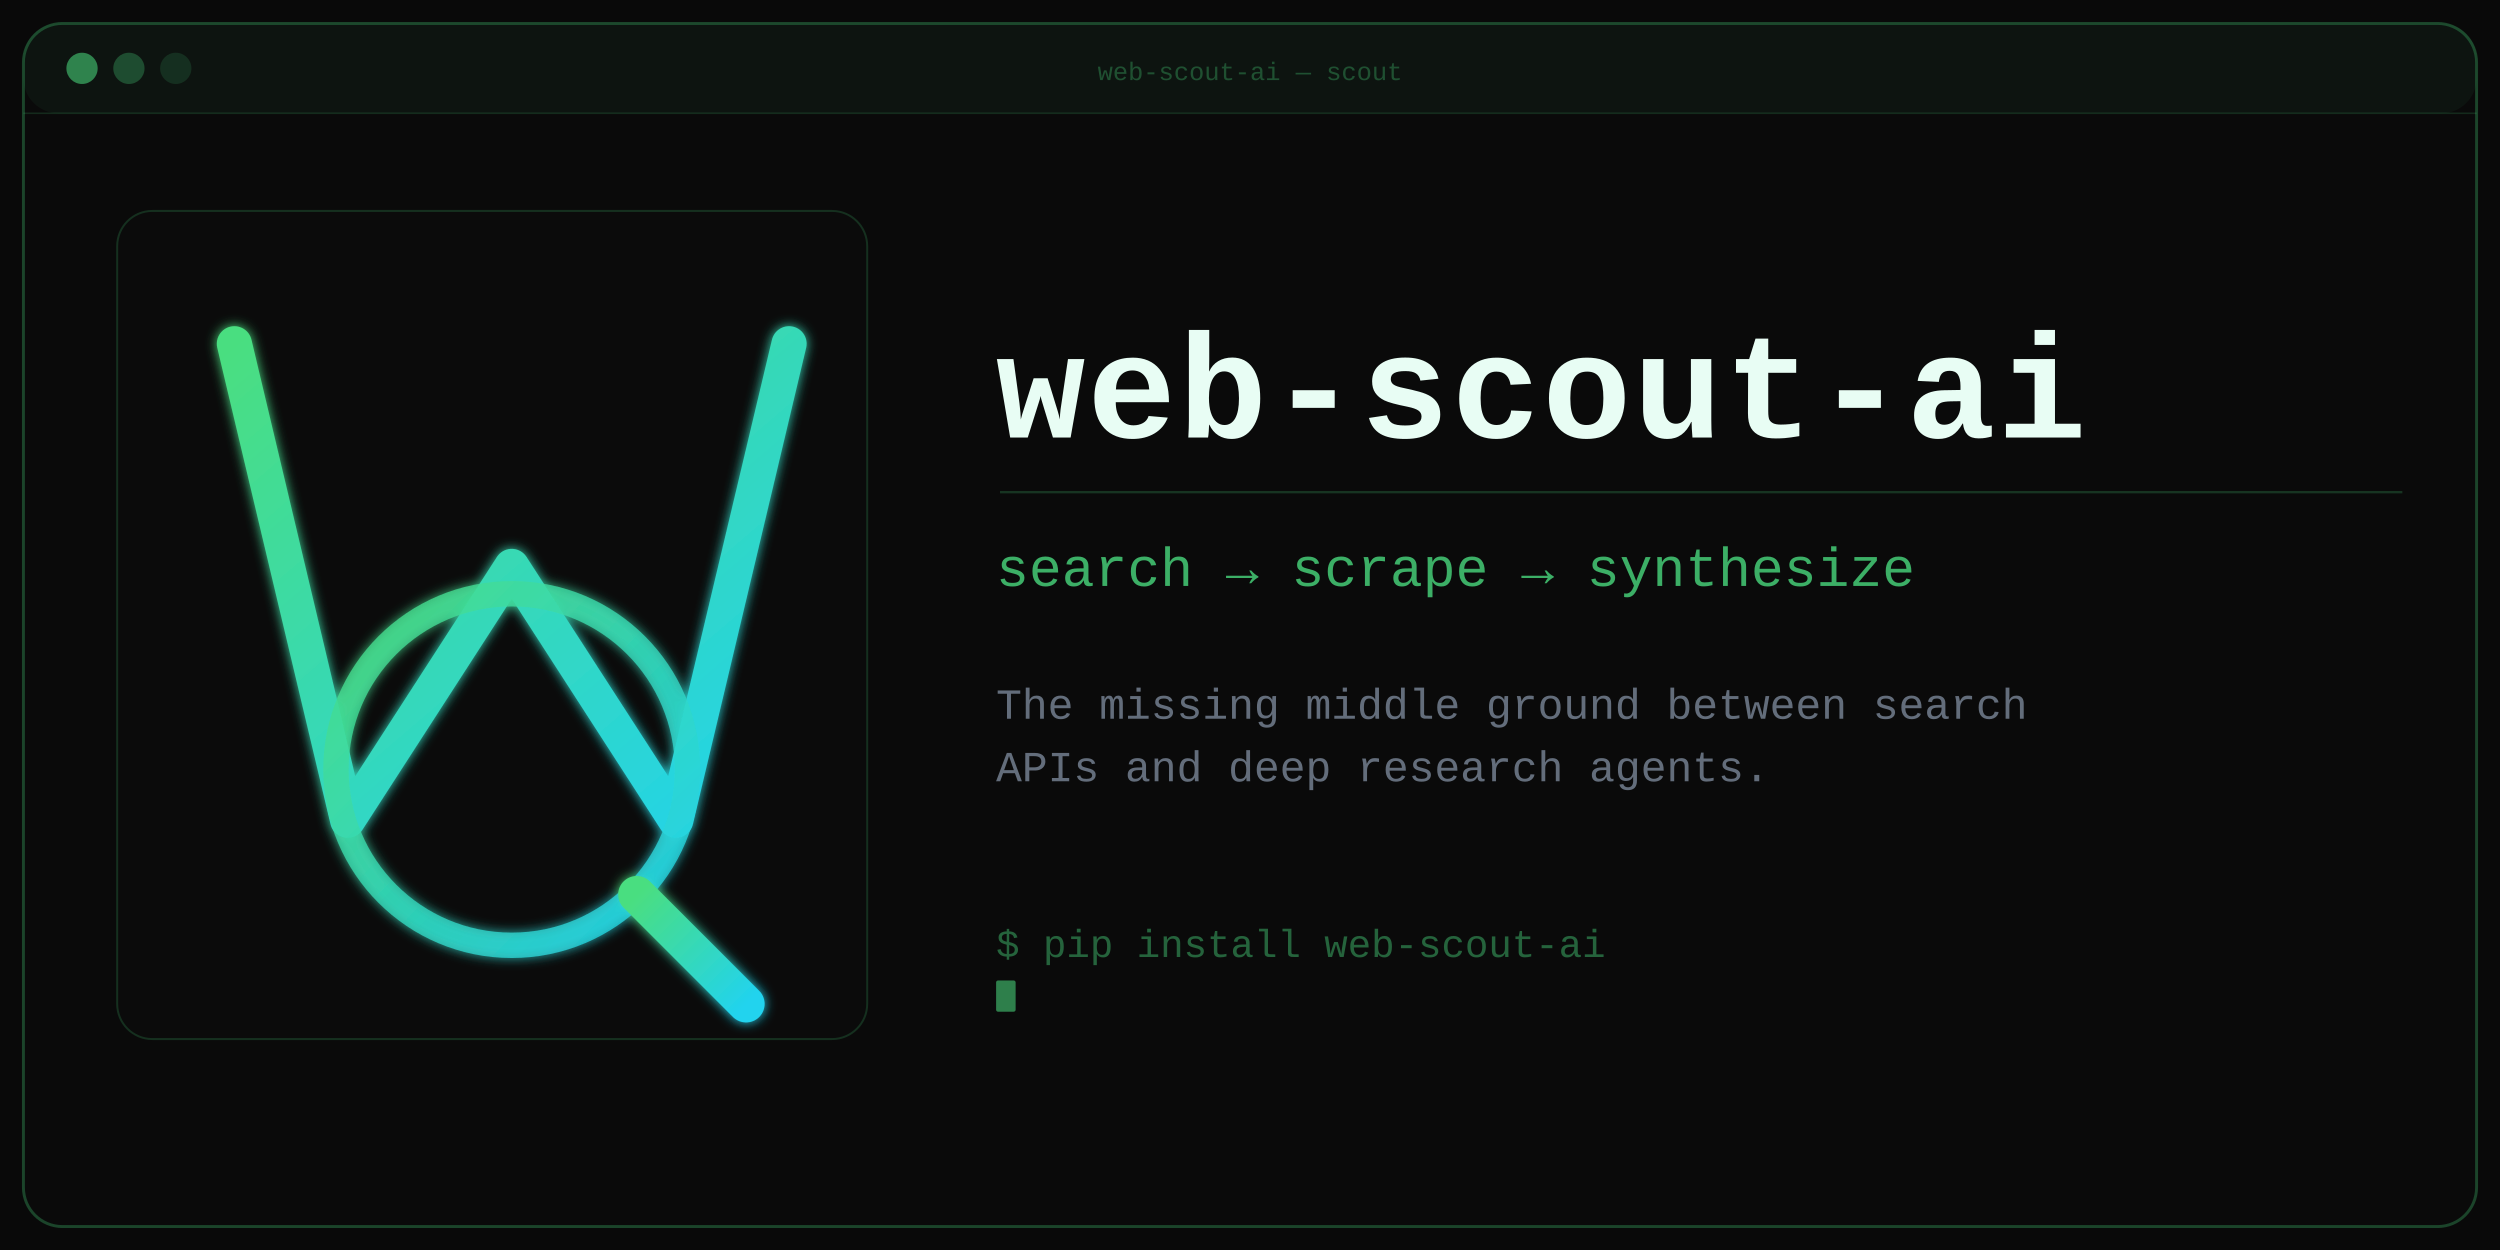
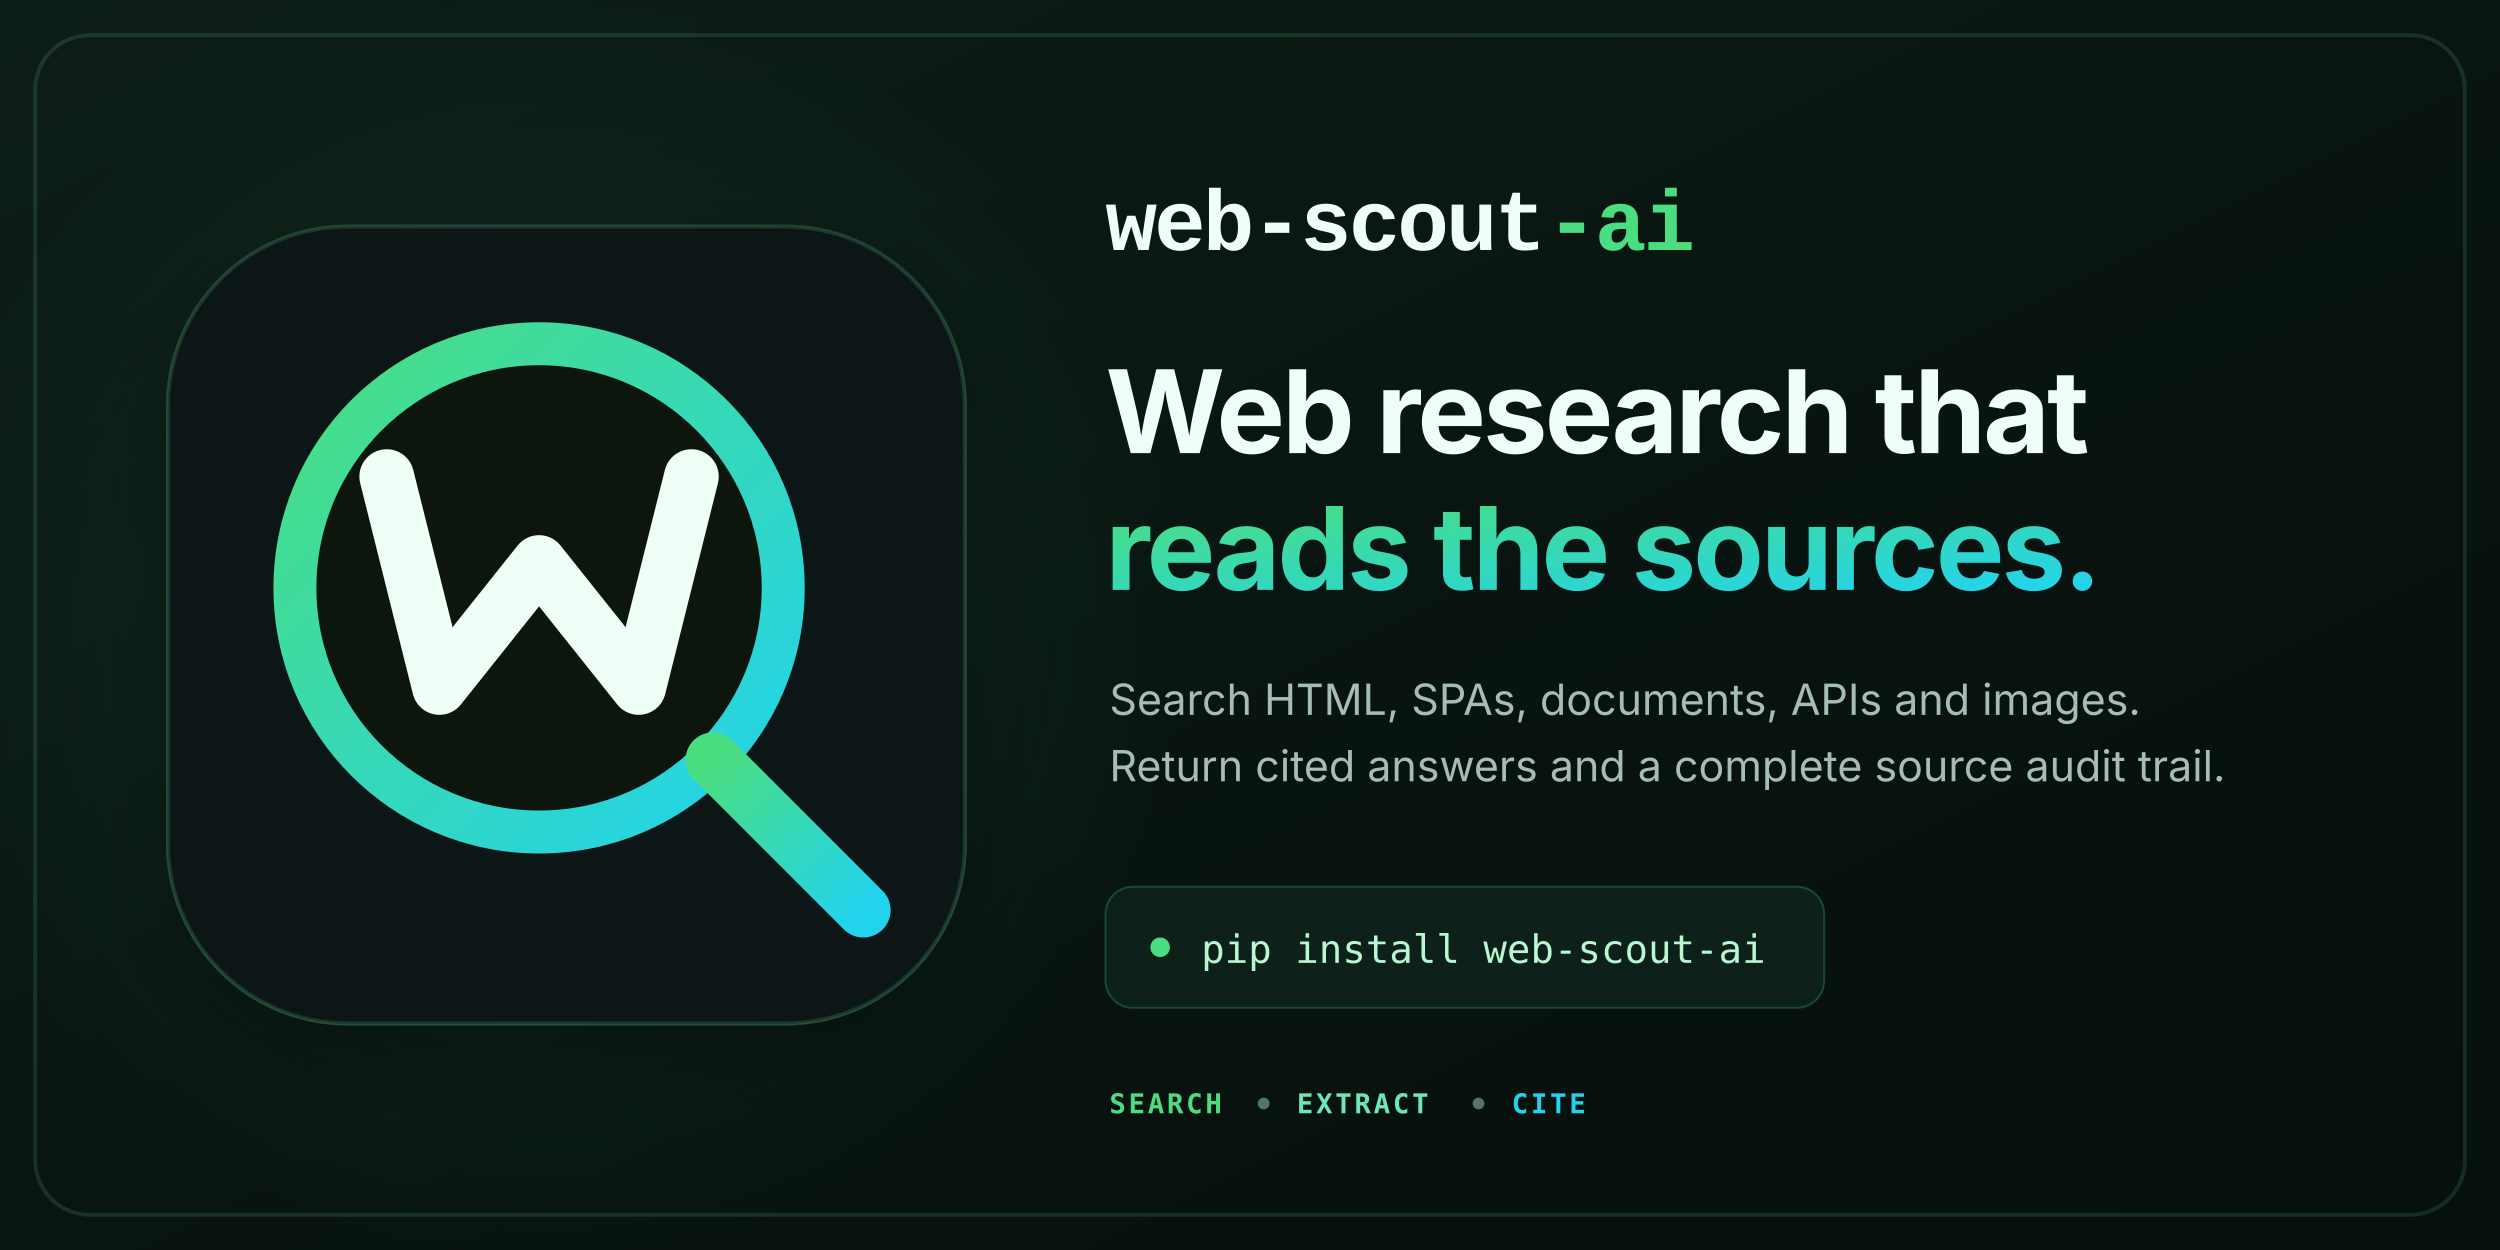
<svg xmlns="http://www.w3.org/2000/svg" width="1280" height="640" viewBox="0 0 1280 640" role="img" aria-labelledby="title desc">
  <defs>
-     <linearGradient id="sig" x1="0" y1="0" x2="1" y2="1">
+     <linearGradient id="background" x1="0" y1="0" x2="1" y2="1">
+       <stop offset="0%" stop-color="#0d1d17" />
+       <stop offset="62%" stop-color="#08130f" />
+       <stop offset="100%" stop-color="#06100e" />
+     </linearGradient>
+     <linearGradient id="brand" x1="0" y1="0" x2="1" y2="1">
      <stop offset="0%" stop-color="#4ade80" />
      <stop offset="100%" stop-color="#22d3ee" />
    </linearGradient>
-     <filter id="glow" x="-20%" y="-20%" width="140%" height="140%">
-       <feGaussianBlur stdDeviation="3" result="blur" />
-       <feMerge>
-         <feMergeNode in="blur" />
-         <feMergeNode in="SourceGraphic" />
-       </feMerge>
+     <radialGradient id="halo" cx="50%" cy="50%" r="50%">
+       <stop offset="0%" stop-color="#34d399" stop-opacity="0.12" />
+       <stop offset="100%" stop-color="#34d399" stop-opacity="0" />
+     </radialGradient>
+     <filter id="shadow" x="-20%" y="-20%" width="140%" height="140%">
+       <feDropShadow dx="0" dy="16" stdDeviation="20" flood-color="#000000" flood-opacity="0.26" />
    </filter>
  </defs>
-   <rect width="1280" height="640" fill="#090909" />
-   <rect x="12" y="12" width="1256" height="616" rx="20" fill="#0d0d0d" stroke="#4ade80" stroke-width="1.5" opacity="0.28" />
-   <rect x="12" y="12" width="1256" height="46" rx="18" fill="#4ade80" opacity="0.05" />
-   <line x1="12" y1="58" x2="1268" y2="58" stroke="#4ade80" stroke-width="0.8" opacity="0.15" />
-   <circle cx="42" cy="35" r="8" fill="#4ade80" opacity="0.55" />
-   <circle cx="66" cy="35" r="8" fill="#4ade80" opacity="0.28" />
-   <circle cx="90" cy="35" r="8" fill="#4ade80" opacity="0.14" />
-   <text x="640" y="41" fill="#4ade80" font-size="13" font-family="'Courier New', Courier, monospace" text-anchor="middle" opacity="0.30">web-scout-ai — scout</text>
-   <rect x="60" y="108" width="384" height="424" rx="18" fill="#111111" stroke="#4ade80" stroke-width="1" opacity="0.18" />
-   <g transform="translate(90,148)" filter="url(#glow)">
-     <path d="M30 28 L88 272 L172 142 L256 272 L314 28" fill="none" stroke="url(#sig)" stroke-width="18" stroke-linejoin="round" stroke-linecap="round" />
-     <circle cx="172" cy="246" r="90" fill="none" stroke="url(#sig)" stroke-width="13" opacity="0.8" />
-     <line x1="236" y1="310" x2="292" y2="366" stroke="url(#sig)" stroke-linecap="round" stroke-width="19" />
+   <rect width="1280" height="640" fill="url(#background)" />
+   <circle cx="280" cy="320" r="330" fill="url(#halo)" />
+   <rect x="18" y="18" width="1244" height="604" rx="28" fill="none" stroke="#8fffc2" stroke-opacity="0.12" stroke-width="2" />
+   <g transform="translate(86,116)" filter="url(#shadow)">
+     <rect width="408" height="408" rx="92" fill="#091612" stroke="#8fffc2" stroke-opacity="0.15" stroke-width="2" />
+     <circle cx="190" cy="185" r="125" fill="#08130f" stroke="url(#brand)" stroke-width="22" />
+     <path d="M112 128 L139 236 L190 172 L241 236 L268 128" fill="none" stroke="#effff7" stroke-width="28" stroke-linecap="round" stroke-linejoin="round" />
+     <path d="M279 273 L356 350" fill="none" stroke="url(#brand)" stroke-width="28" stroke-linecap="round" />
  </g>
-   <text x="510" y="224" fill="#e8fdf4" font-size="76" font-family="'Courier New', Courier, monospace" font-weight="700" letter-spacing="1">web-scout-ai</text>
-   <line x1="512" y1="252" x2="1230" y2="252" stroke="#4ade80" stroke-width="1.2" opacity="0.2" />
-   <text x="510" y="300" fill="#4ade80" font-size="28" font-family="'Courier New', Courier, monospace" opacity="0.78">search → scrape → synthesize</text>
-   <text x="510" y="368" fill="#94a3b8" font-size="22" font-family="'Courier New', Courier, monospace" opacity="0.65">The missing middle ground between search</text>
-   <text x="510" y="400" fill="#94a3b8" font-size="22" font-family="'Courier New', Courier, monospace" opacity="0.65">APIs and deep research agents.</text>
-   <text x="510" y="490" fill="#4ade80" font-size="20" font-family="'Courier New', Courier, monospace" opacity="0.42">$ pip install web-scout-ai</text>
-   <rect x="510" y="502" width="10" height="16" rx="1" fill="#4ade80" opacity="0.55" />
+   <text x="566" y="128" fill="#effff7" font-size="44" font-family="ui-monospace, SFMono-Regular, Menlo, Monaco, Consolas, 'Liberation Mono', monospace" font-weight="700" letter-spacing="-1.5">web-scout<tspan fill="#4ade80">-ai</tspan>
+   </text>
+   <text x="566" y="232" fill="#effff7" font-size="59" font-family="Inter, -apple-system, BlinkMacSystemFont, 'Segoe UI', sans-serif" font-weight="700" letter-spacing="-1.5">Web research that</text>
+   <text x="566" y="302" fill="url(#brand)" font-size="59" font-family="Inter, -apple-system, BlinkMacSystemFont, 'Segoe UI', sans-serif" font-weight="700" letter-spacing="-1.5">reads the sources.</text>
+   <text x="568" y="366" fill="#a6bdb3" font-size="22" font-family="Inter, -apple-system, BlinkMacSystemFont, 'Segoe UI', sans-serif">
+     Search HTML, SPAs, documents, APIs and images.
+   </text>
+   <text x="568" y="400" fill="#a6bdb3" font-size="22" font-family="Inter, -apple-system, BlinkMacSystemFont, 'Segoe UI', sans-serif">
+     Return cited answers and a complete source audit trail.
+   </text>
+   <g transform="translate(566,454)">
+     <rect width="368" height="62" rx="14" fill="#0d211a" stroke="#4ade80" stroke-opacity="0.25" />
+     <circle cx="28" cy="31" r="5" fill="#4ade80" />
+     <text x="49" y="39" fill="#b9f6d2" font-size="20" font-family="ui-monospace, SFMono-Regular, Menlo, Monaco, Consolas, monospace">pip install web-scout-ai</text>
+   </g>
+   <g transform="translate(568,556)" font-family="ui-monospace, SFMono-Regular, Menlo, Monaco, Consolas, monospace" font-size="14" font-weight="600" letter-spacing="1.4">
+     <text x="0" y="14" fill="#4ade80">SEARCH</text>
+     <circle cx="79" cy="9" r="3" fill="#55756a" />
+     <text x="96" y="14" fill="#6ee7b7">EXTRACT</text>
+     <circle cx="189" cy="9" r="3" fill="#55756a" />
+     <text x="206" y="14" fill="#22d3ee">CITE</text>
+   </g>
</svg>
